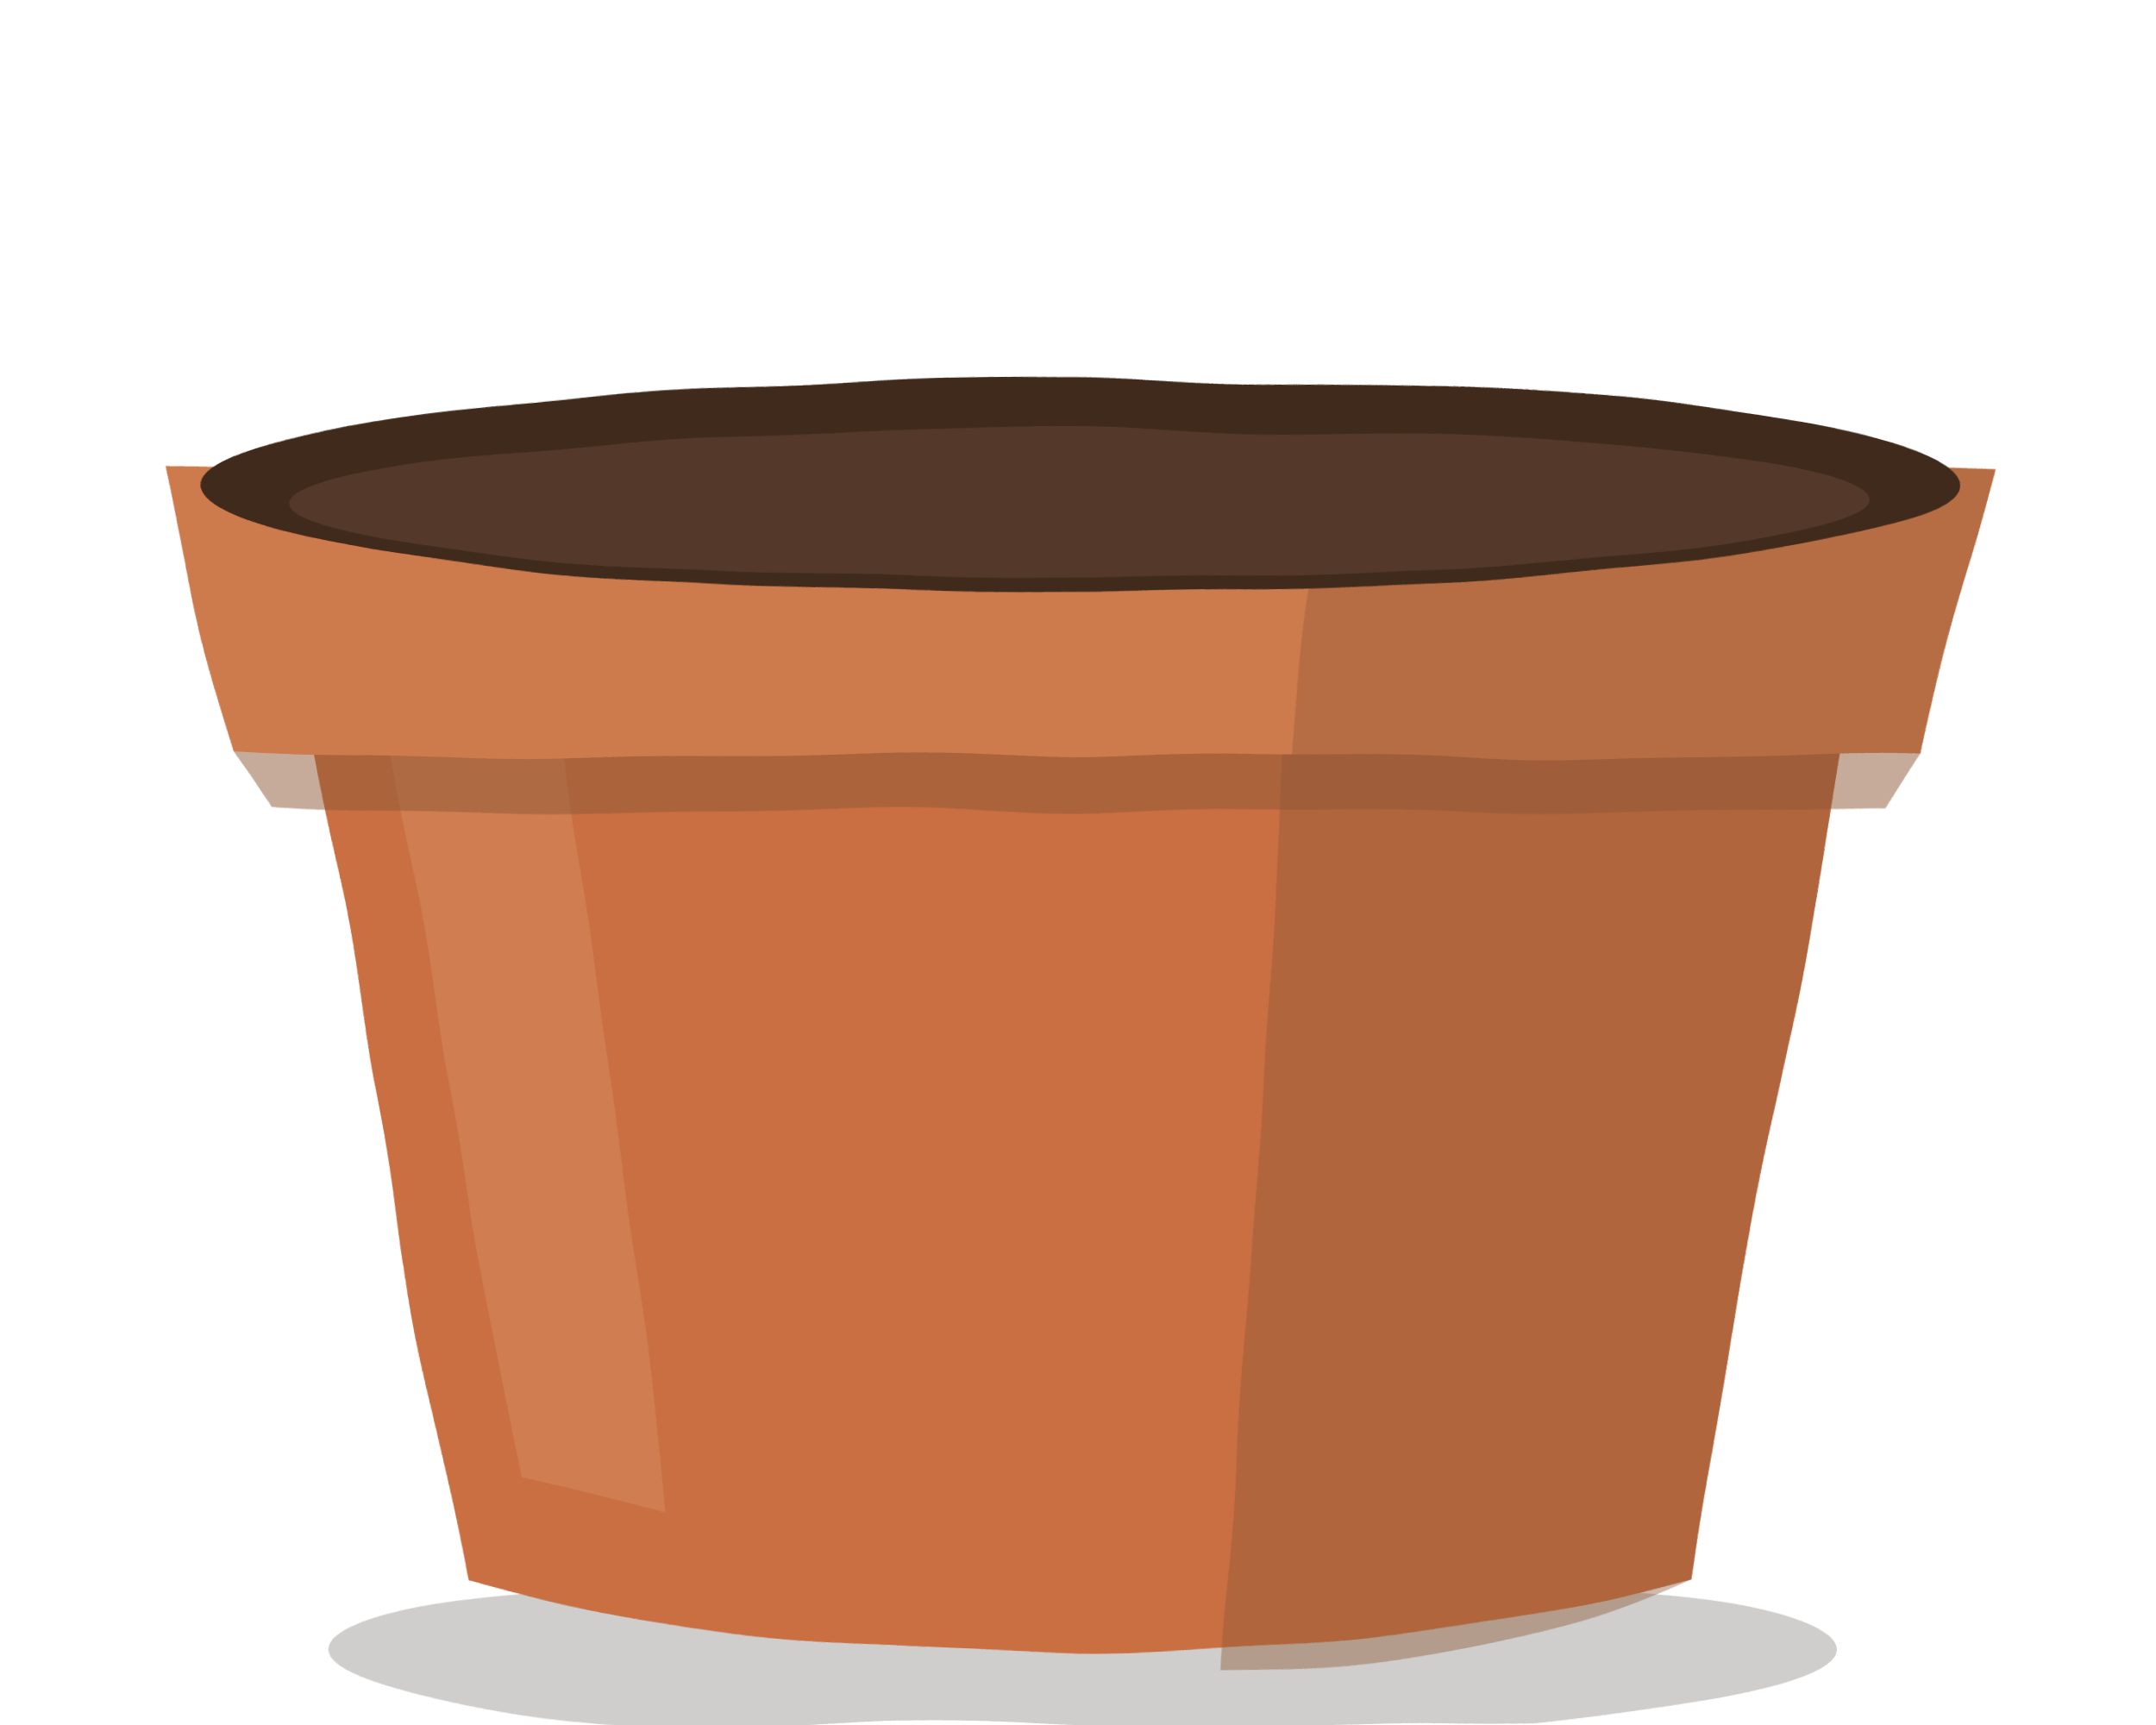
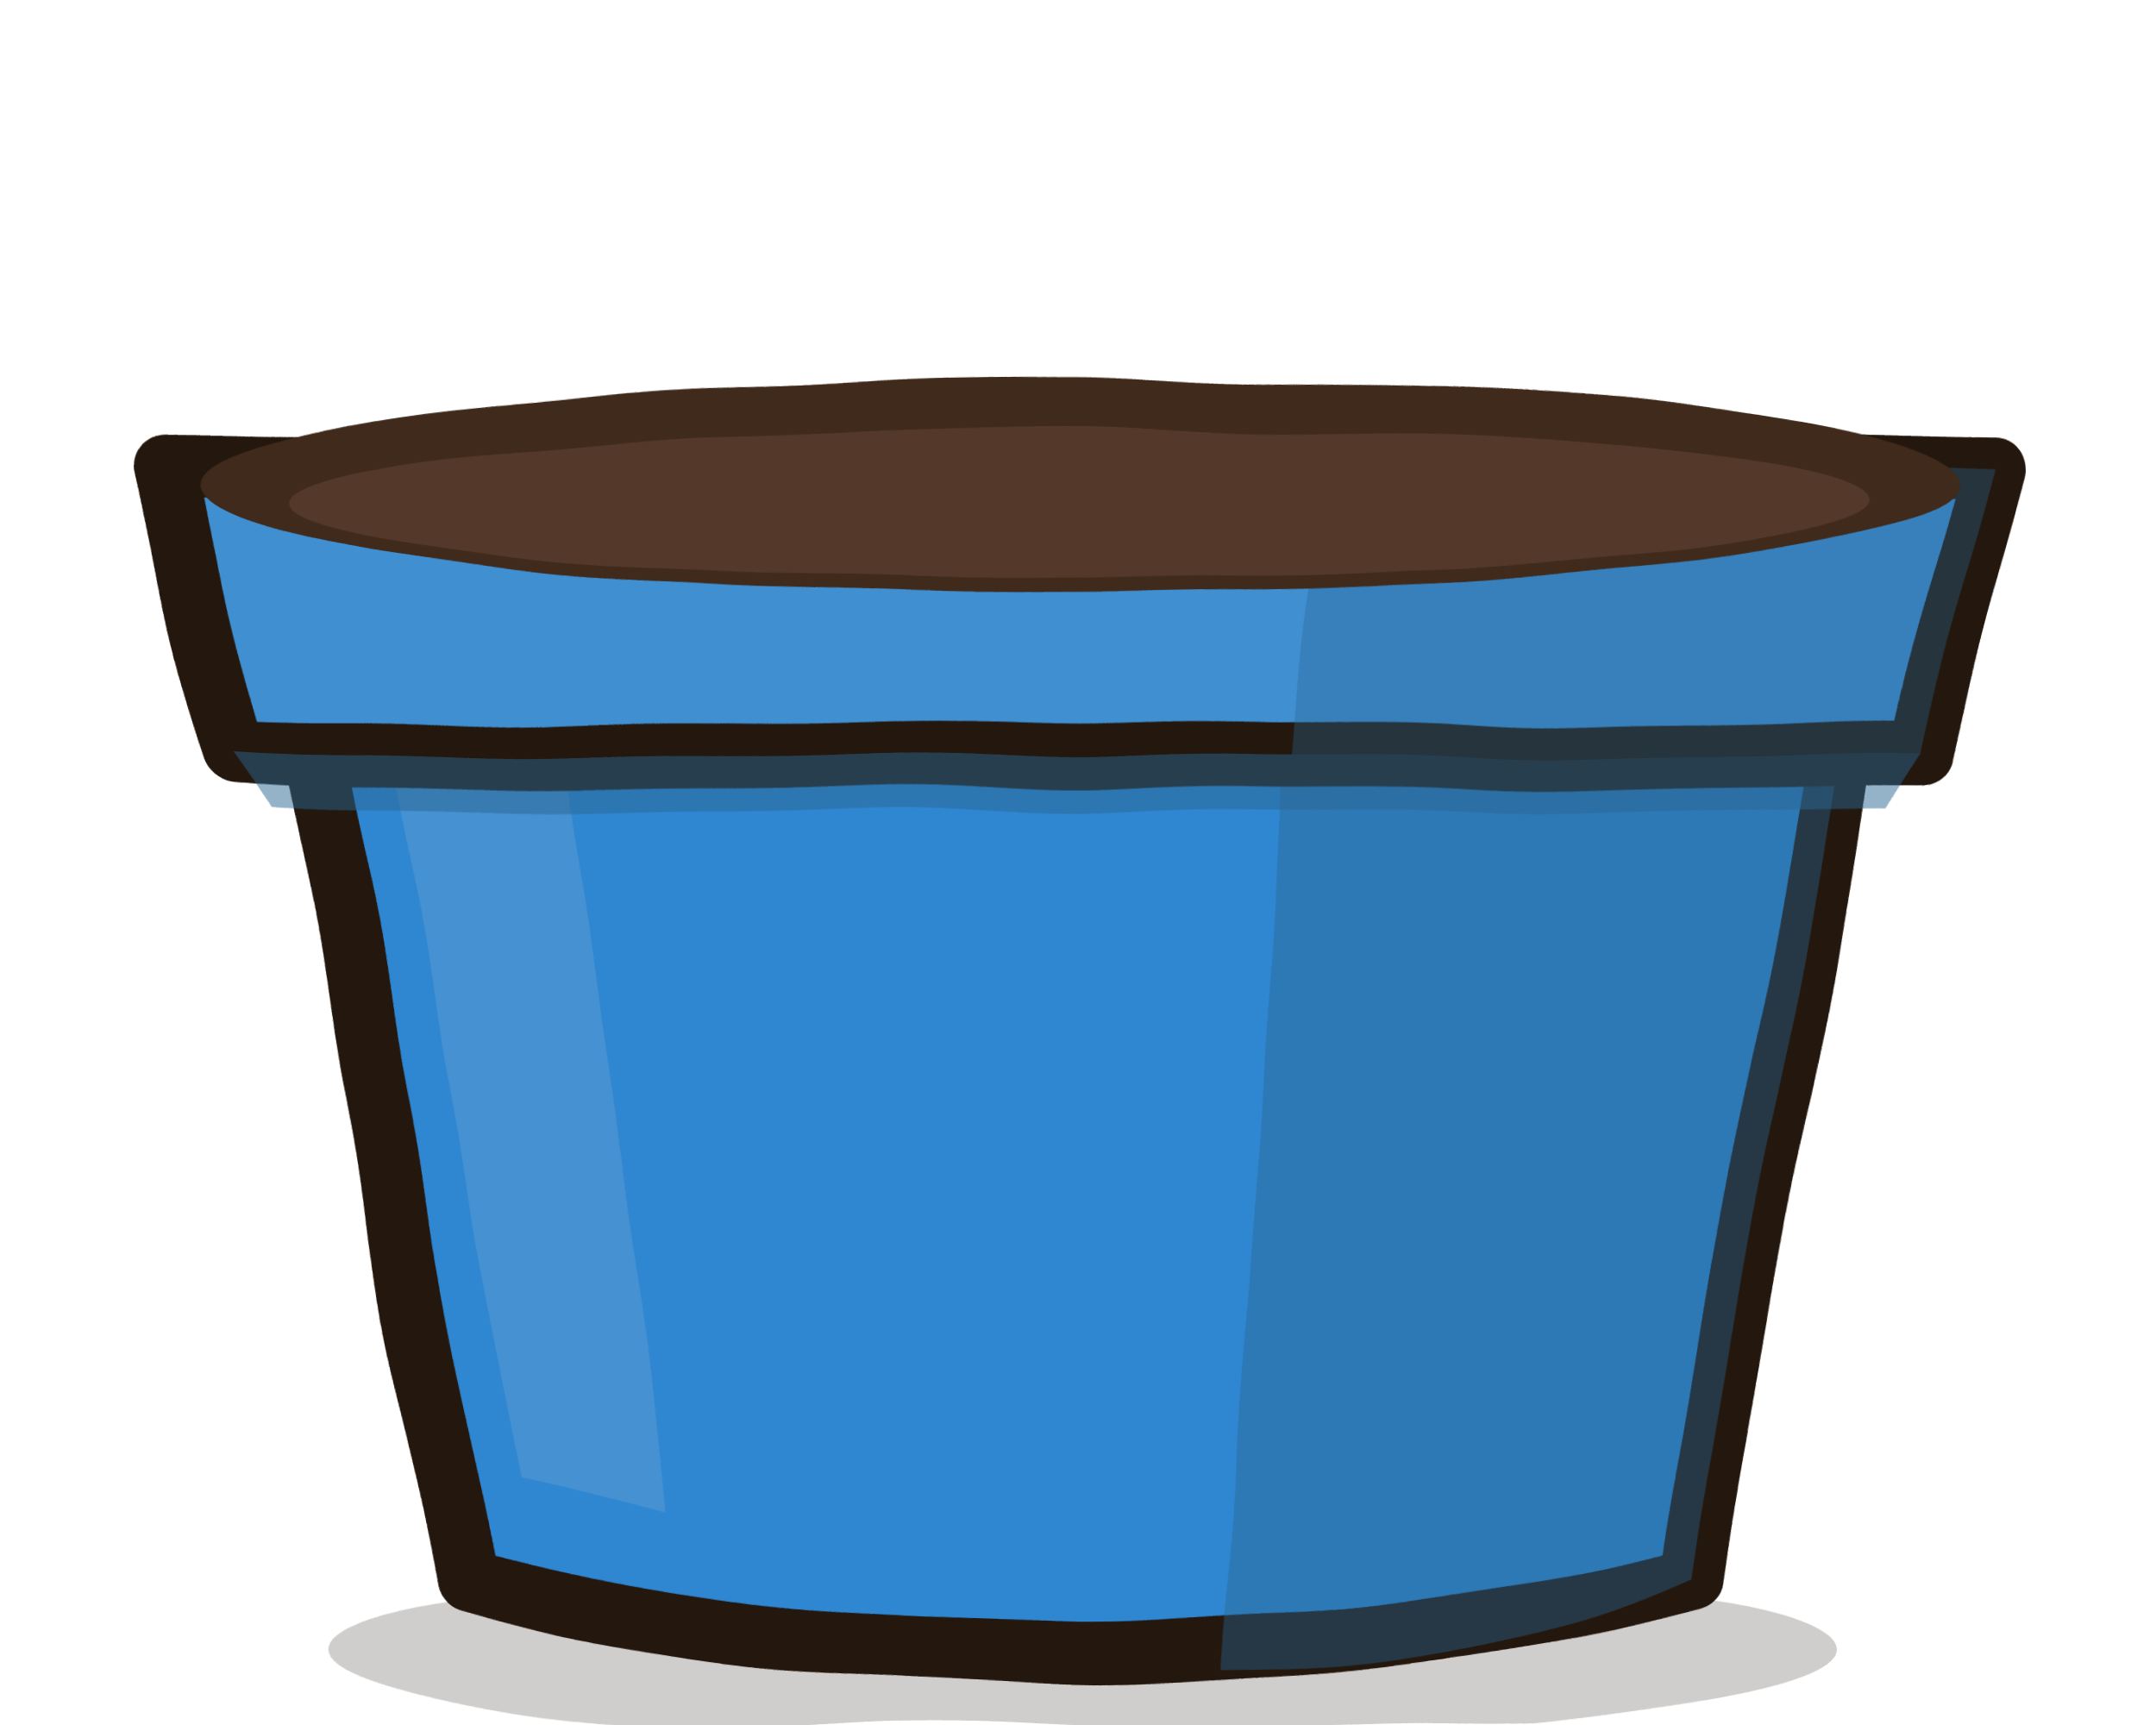
<svg xmlns="http://www.w3.org/2000/svg" width="120" height="96" viewBox="0 0 120 96">
  <defs>
    <filter id="paint" x="-5%" y="-5%" width="110%" height="110%">
      <feTurbulence type="fractalNoise" baseFrequency="0.05" numOctaves="2" seed="4" result="n" />
      <feDisplacementMap in="SourceGraphic" in2="n" scale="1.2" xChannelSelector="R" yChannelSelector="G" />
    </filter>
  </defs>
  <g filter="url(#paint)">
    <ellipse cx="60" cy="92" rx="42" ry="5" fill="#2a2118" opacity="0.22" />
-     <path d="M16 34 L26 88 Q60 96 94 88 L104 34Z" fill="#c96f42" />
-     <path d="M72 34 L104 34 L94 88 Q82 93 68 93Z" fill="#8d5735" opacity="0.42" />
-     <path d="M21 38 L29 82 L37 84 L31 38Z" fill="#d9976c" opacity="0.35" />
-     <path d="M9 26 L111 26 L107 42 L13 42Z" fill="#cd7a4d" />
-     <path d="M74 26 L111 26 L107 42 L72 42Z" fill="#8d5735" opacity="0.36" />
-     <path d="M13 42 L107 42 L105 45 L15 45Z" fill="#8d5735" opacity="0.5" />
+     <path d="M16 34 L26 88 Q60 96 94 88 L104 34Z" fill="#2f86d1" stroke="#24170d" stroke-width="3.5" stroke-linejoin="round" />
+     <path d="M72 34 L104 34 L94 88 Q82 93 68 93Z" fill="#296692" opacity="0.42" />
+     <path d="M21 38 L29 82 L37 84 L31 38Z" fill="#6da7d0" opacity="0.35" />
+     <path d="M9 26 L111 26 L107 42 L13 42Z" fill="#408fd1" stroke="#24170d" stroke-width="3.5" stroke-linejoin="round" />
+     <path d="M74 26 L111 26 L107 42 L72 42Z" fill="#296692" opacity="0.36" />
+     <path d="M13 42 L107 42 L105 45 L15 45Z" fill="#296692" opacity="0.5" />
    <ellipse cx="60" cy="27" rx="49" ry="6" fill="#3f2a1c" />
    <ellipse cx="60" cy="28" rx="44" ry="4.2" fill="#54392a" />
  </g>
</svg>
